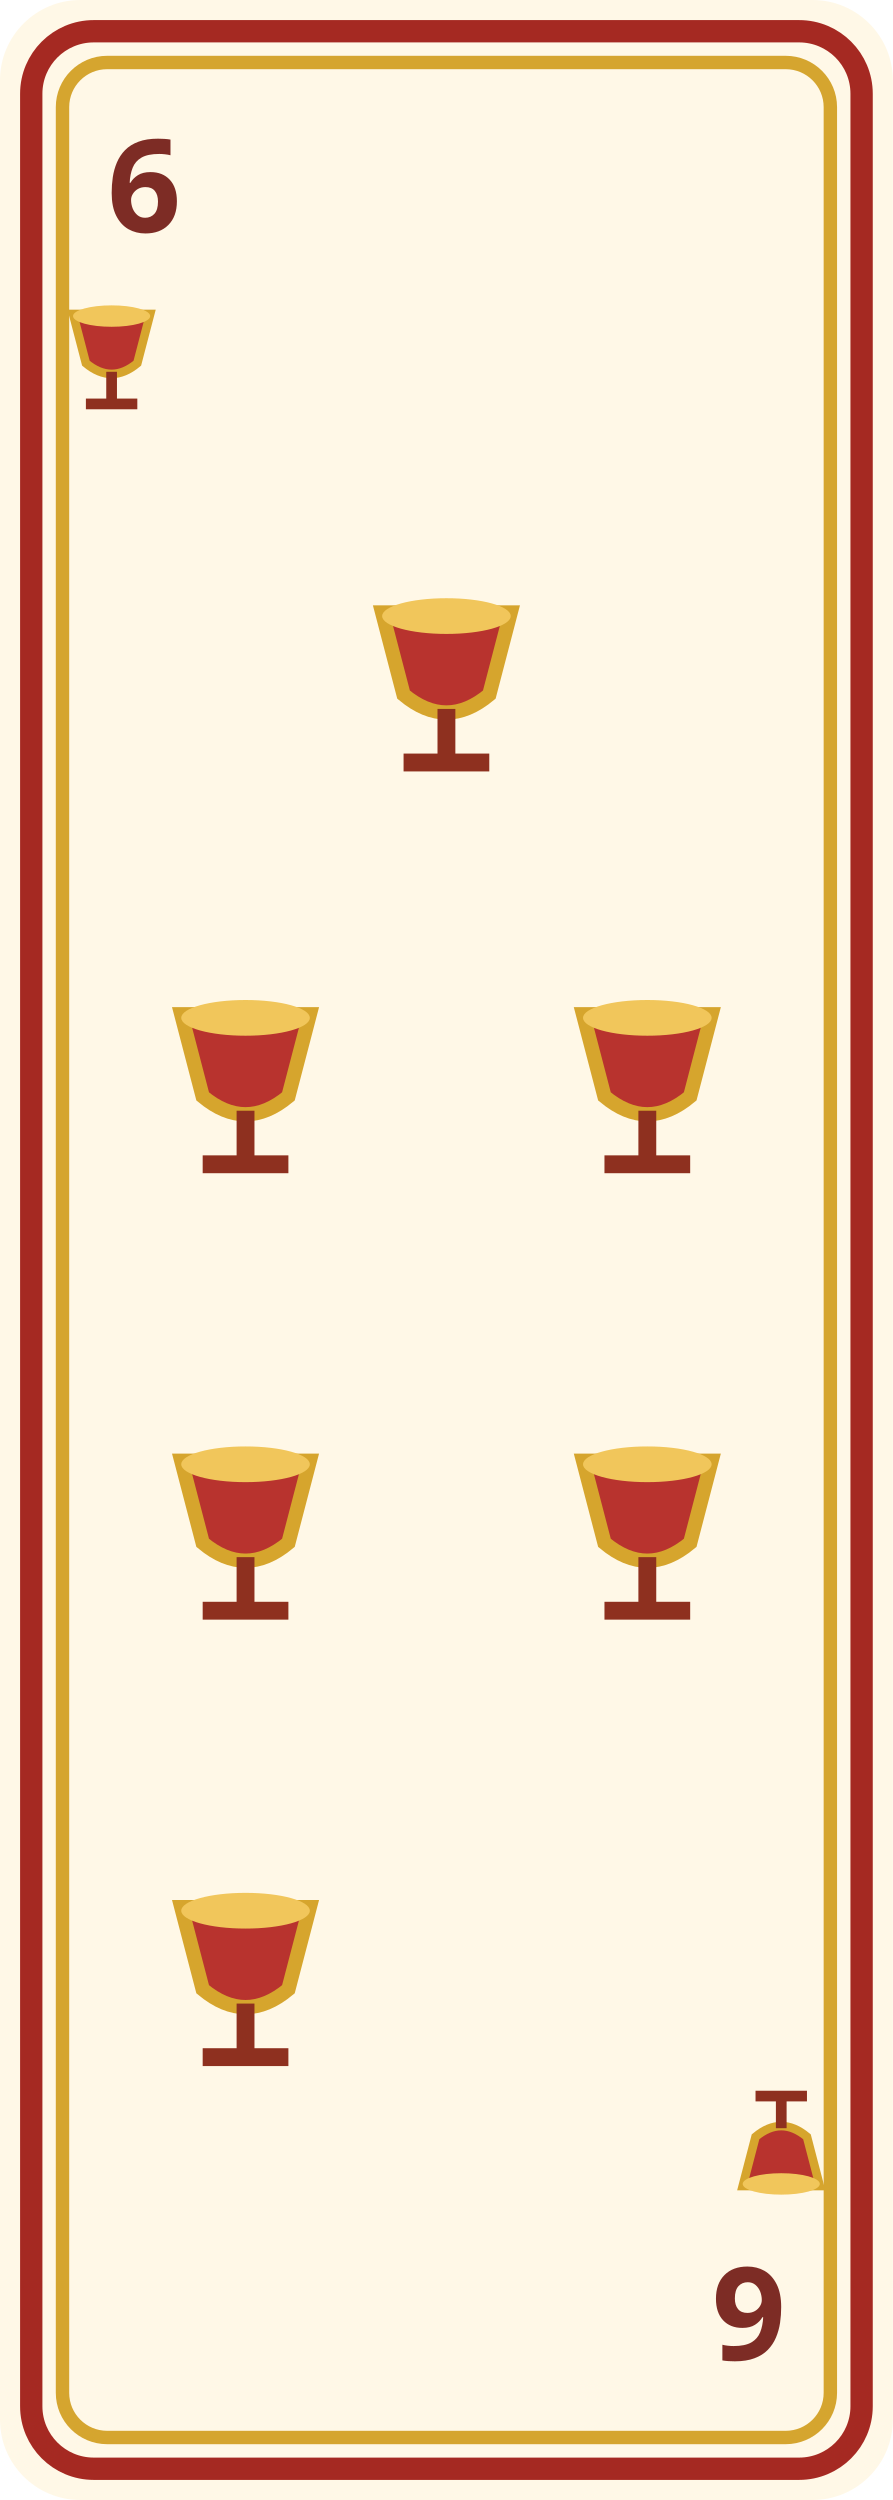
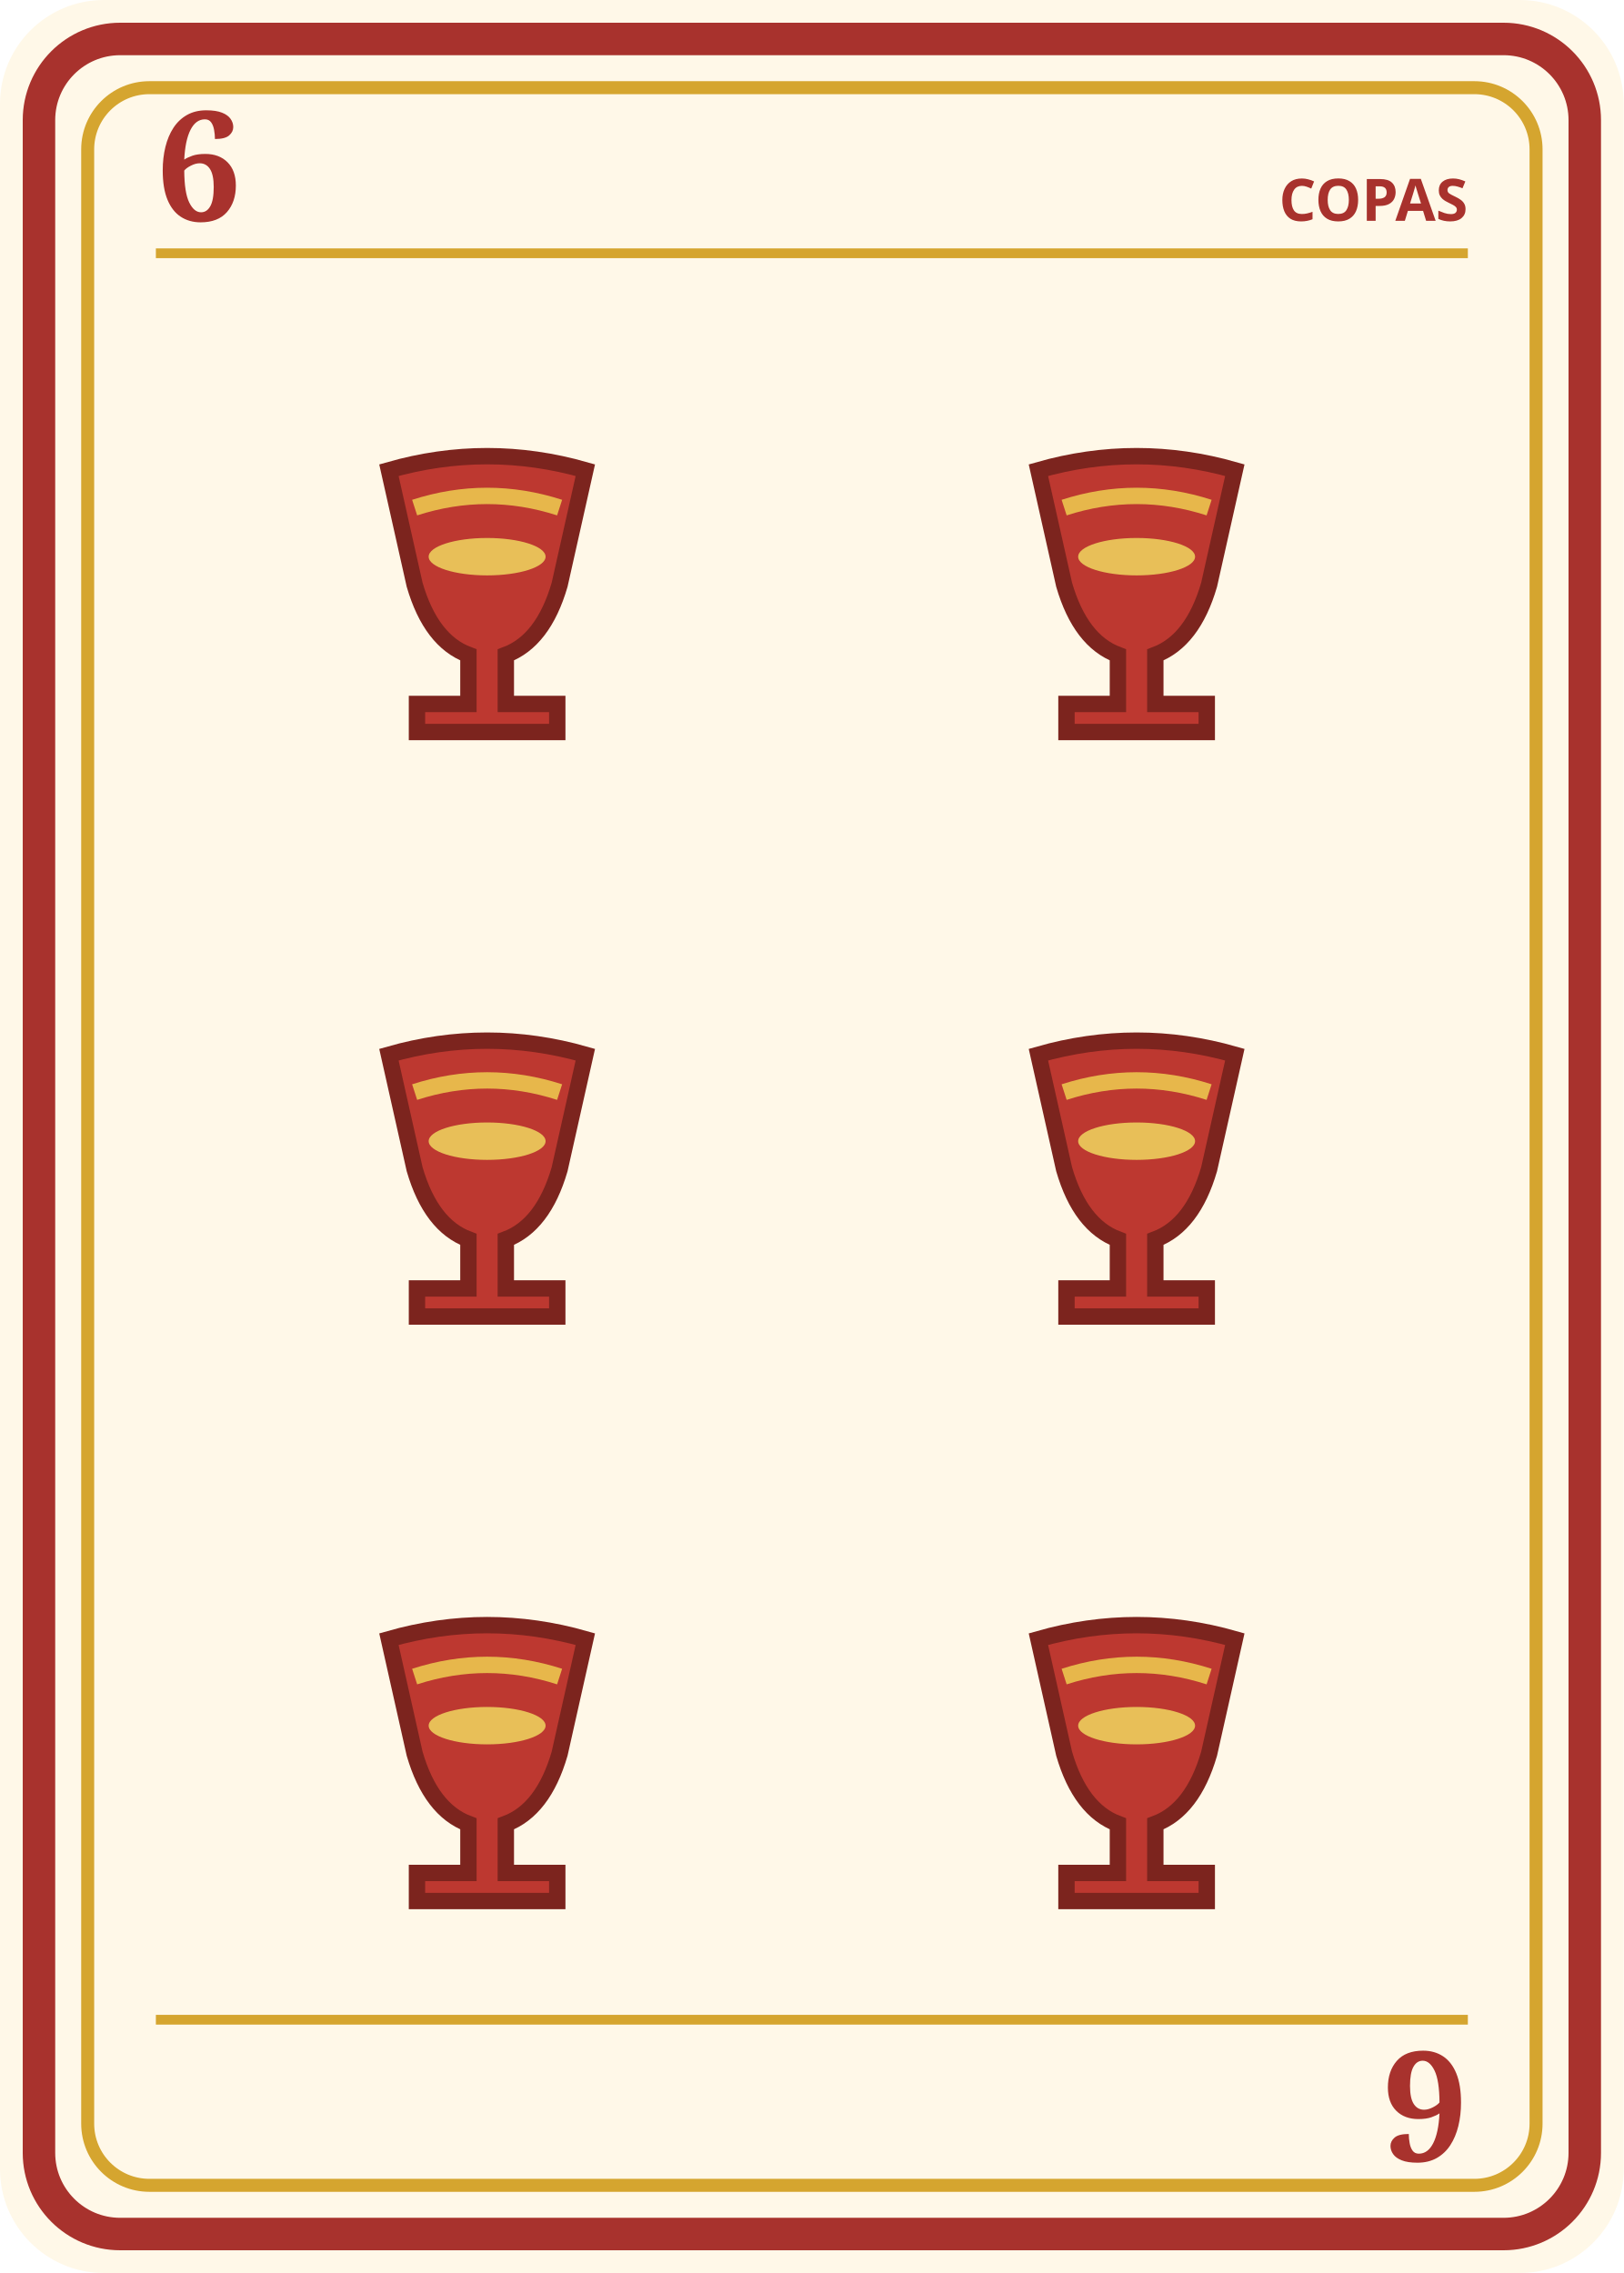
- <svg xmlns="http://www.w3.org/2000/svg" width="200" height="560" viewBox="0 0 200 560">
-   <rect width="200" height="560" rx="18" fill="#fff8e7" />
-   <rect x="7" y="7" width="186" height="546" rx="14" fill="none" stroke="#a52922" stroke-width="5" />
-   <rect x="14" y="14" width="172" height="532" rx="10" fill="none" stroke="#d5a52f" stroke-width="3" />
-   <text x="24" y="52" font-size="29" font-family="sans-serif" font-weight="bold" fill="#7d2c25">6</text>
-   <g transform="translate(25 78) scale(0.48)">
-     <path d="M-18-16H18L12 7Q0 17-12 7Z" fill="#b8332e" stroke="#d6a52d" stroke-width="4" />
-     <path d="M0 11V25M-12 26H12" stroke="#8e301f" stroke-width="5" />
-     <ellipse cy="-15" rx="18" ry="5" fill="#f1c65b" />
+ <svg xmlns="http://www.w3.org/2000/svg" width="500" height="700" viewBox="0 0 500 700">
+   <rect width="500" height="700" rx="32" fill="#fff8e8" />
+   <rect x="12" y="12" width="476" height="676" rx="25" fill="none" stroke="#a8322d" stroke-width="10" />
+   <rect x="27" y="27" width="446" height="646" rx="19" fill="none" stroke="#d5a52f" stroke-width="4" />
+   <path d="M48 78H452M48 622H452" stroke="#d5a52f" stroke-width="3" />
+   <text x="48" y="68" font-size="47" font-family="serif" font-weight="bold" fill="#a8322d">6</text>
+   <text x="452" y="68" text-anchor="end" font-size="18" font-family="sans-serif" font-weight="bold" fill="#a8322d">COPAS</text>
+   <g transform="rotate(180 250 350)">
+     <text x="48" y="68" font-size="47" font-family="serif" font-weight="bold" fill="#a8322d">6</text>
  </g>
-   <g transform="translate(100 150) scale(0.8)">
-     <path d="M-18-16H18L12 7Q0 17-12 7Z" fill="#b8332e" stroke="#d6a52d" stroke-width="4" />
-     <path d="M0 11V25M-12 26H12" stroke="#8e301f" stroke-width="5" />
-     <ellipse cy="-15" rx="18" ry="5" fill="#f1c65b" />
+   <g transform="translate(150 170) scale(0.72)">
+     <path d="M-42-35Q0-47 42-35L31 14Q24 38 8 44V65H30V77H-30V65H-8V44Q-24 38-31 14Z" fill="#bd3830" stroke="#7c241e" stroke-width="7" />
+     <path d="M-31-19Q0-29 31-19" fill="none" stroke="#e7b74b" stroke-width="7" />
+     <ellipse cy="2" rx="25" ry="8" fill="#e8bf58" />
  </g>
-   <g transform="translate(55 240) scale(0.8)">
-     <path d="M-18-16H18L12 7Q0 17-12 7Z" fill="#b8332e" stroke="#d6a52d" stroke-width="4" />
-     <path d="M0 11V25M-12 26H12" stroke="#8e301f" stroke-width="5" />
-     <ellipse cy="-15" rx="18" ry="5" fill="#f1c65b" />
+   <g transform="translate(350 170) scale(0.72)">
+     <path d="M-42-35Q0-47 42-35L31 14Q24 38 8 44V65H30V77H-30V65H-8V44Q-24 38-31 14Z" fill="#bd3830" stroke="#7c241e" stroke-width="7" />
+     <path d="M-31-19Q0-29 31-19" fill="none" stroke="#e7b74b" stroke-width="7" />
+     <ellipse cy="2" rx="25" ry="8" fill="#e8bf58" />
  </g>
-   <g transform="translate(145 240) scale(0.8)">
-     <path d="M-18-16H18L12 7Q0 17-12 7Z" fill="#b8332e" stroke="#d6a52d" stroke-width="4" />
-     <path d="M0 11V25M-12 26H12" stroke="#8e301f" stroke-width="5" />
-     <ellipse cy="-15" rx="18" ry="5" fill="#f1c65b" />
+   <g transform="translate(150 350) scale(0.72)">
+     <path d="M-42-35Q0-47 42-35L31 14Q24 38 8 44V65H30V77H-30V65H-8V44Q-24 38-31 14Z" fill="#bd3830" stroke="#7c241e" stroke-width="7" />
+     <path d="M-31-19Q0-29 31-19" fill="none" stroke="#e7b74b" stroke-width="7" />
+     <ellipse cy="2" rx="25" ry="8" fill="#e8bf58" />
  </g>
-   <g transform="translate(55 340) scale(0.8)">
-     <path d="M-18-16H18L12 7Q0 17-12 7Z" fill="#b8332e" stroke="#d6a52d" stroke-width="4" />
-     <path d="M0 11V25M-12 26H12" stroke="#8e301f" stroke-width="5" />
-     <ellipse cy="-15" rx="18" ry="5" fill="#f1c65b" />
+   <g transform="translate(350 350) scale(0.72)">
+     <path d="M-42-35Q0-47 42-35L31 14Q24 38 8 44V65H30V77H-30V65H-8V44Q-24 38-31 14Z" fill="#bd3830" stroke="#7c241e" stroke-width="7" />
+     <path d="M-31-19Q0-29 31-19" fill="none" stroke="#e7b74b" stroke-width="7" />
+     <ellipse cy="2" rx="25" ry="8" fill="#e8bf58" />
  </g>
-   <g transform="translate(145 340) scale(0.8)">
-     <path d="M-18-16H18L12 7Q0 17-12 7Z" fill="#b8332e" stroke="#d6a52d" stroke-width="4" />
-     <path d="M0 11V25M-12 26H12" stroke="#8e301f" stroke-width="5" />
-     <ellipse cy="-15" rx="18" ry="5" fill="#f1c65b" />
+   <g transform="translate(150 530) scale(0.72)">
+     <path d="M-42-35Q0-47 42-35L31 14Q24 38 8 44V65H30V77H-30V65H-8V44Q-24 38-31 14Z" fill="#bd3830" stroke="#7c241e" stroke-width="7" />
+     <path d="M-31-19Q0-29 31-19" fill="none" stroke="#e7b74b" stroke-width="7" />
+     <ellipse cy="2" rx="25" ry="8" fill="#e8bf58" />
  </g>
-   <g transform="translate(55 440) scale(0.8)">
-     <path d="M-18-16H18L12 7Q0 17-12 7Z" fill="#b8332e" stroke="#d6a52d" stroke-width="4" />
-     <path d="M0 11V25M-12 26H12" stroke="#8e301f" stroke-width="5" />
-     <ellipse cy="-15" rx="18" ry="5" fill="#f1c65b" />
-   </g>
-   <g transform="rotate(180 100 280)">
-     <text x="24" y="52" font-size="29" font-family="sans-serif" font-weight="bold" fill="#7d2c25">6</text>
-     <g transform="translate(25 78) scale(0.48)">
-       <path d="M-18-16H18L12 7Q0 17-12 7Z" fill="#b8332e" stroke="#d6a52d" stroke-width="4" />
-       <path d="M0 11V25M-12 26H12" stroke="#8e301f" stroke-width="5" />
-       <ellipse cy="-15" rx="18" ry="5" fill="#f1c65b" />
-     </g>
+   <g transform="translate(350 530) scale(0.72)">
+     <path d="M-42-35Q0-47 42-35L31 14Q24 38 8 44V65H30V77H-30V65H-8V44Q-24 38-31 14Z" fill="#bd3830" stroke="#7c241e" stroke-width="7" />
+     <path d="M-31-19Q0-29 31-19" fill="none" stroke="#e7b74b" stroke-width="7" />
+     <ellipse cy="2" rx="25" ry="8" fill="#e8bf58" />
  </g>
</svg>
